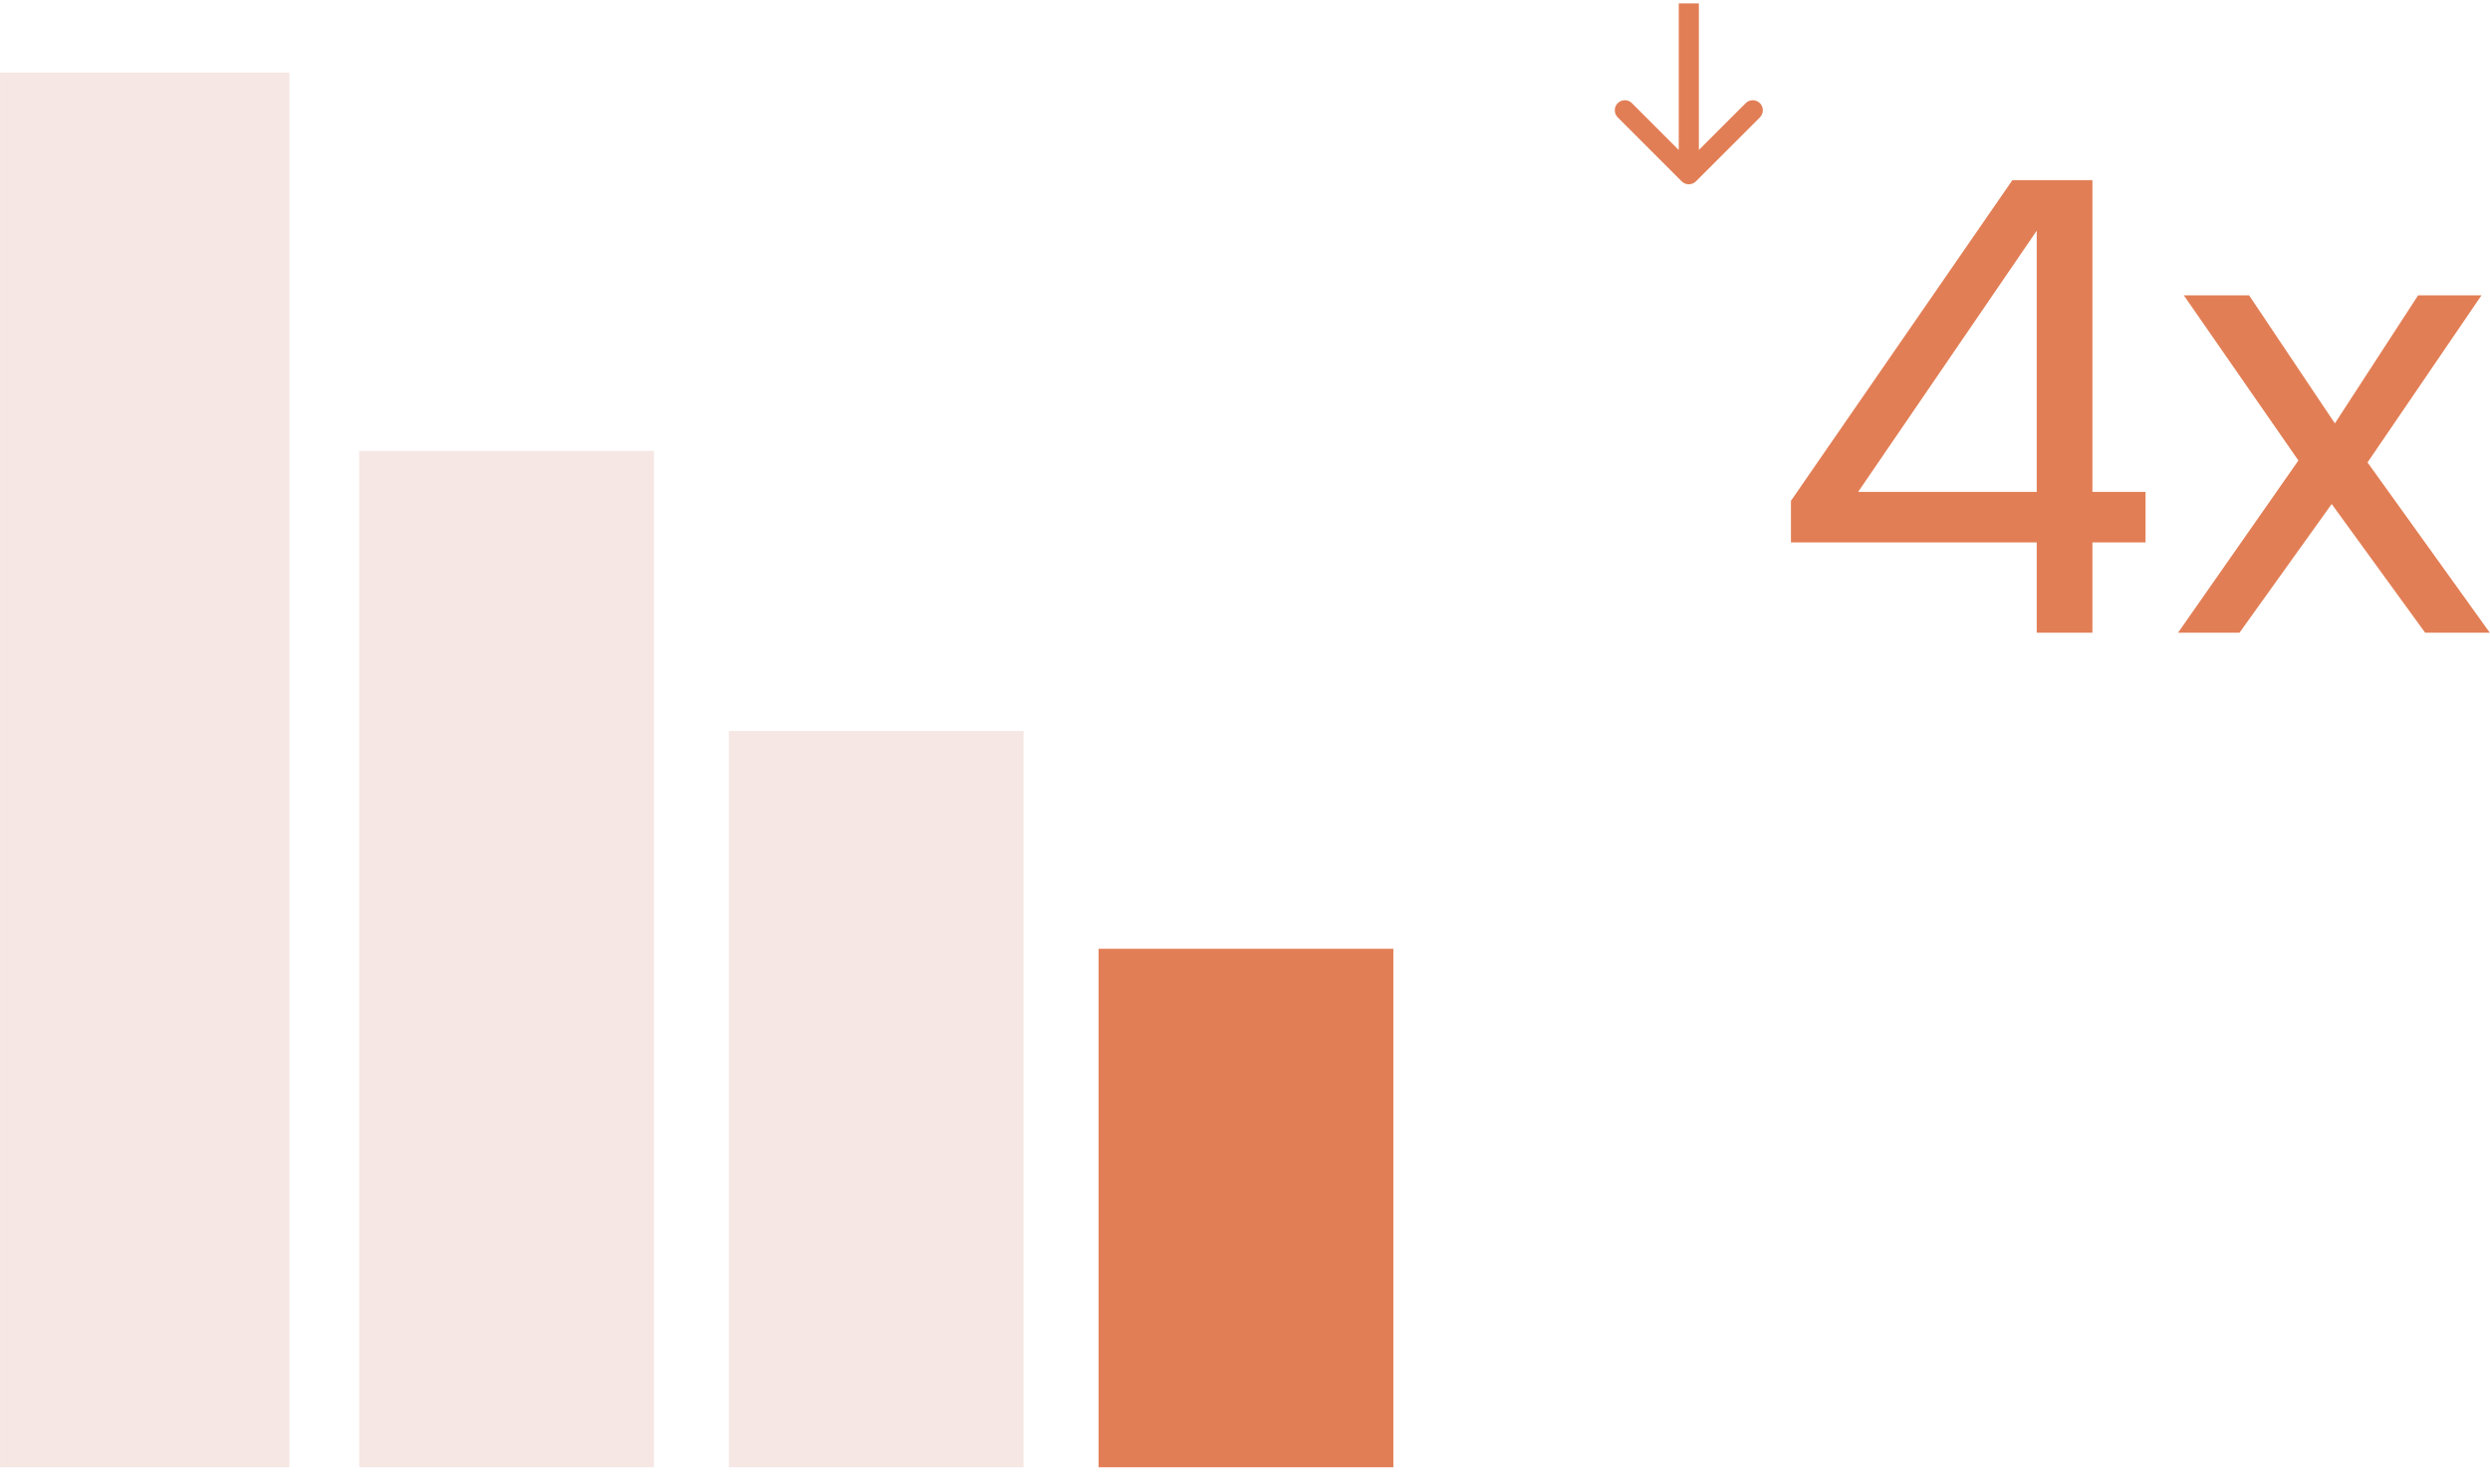
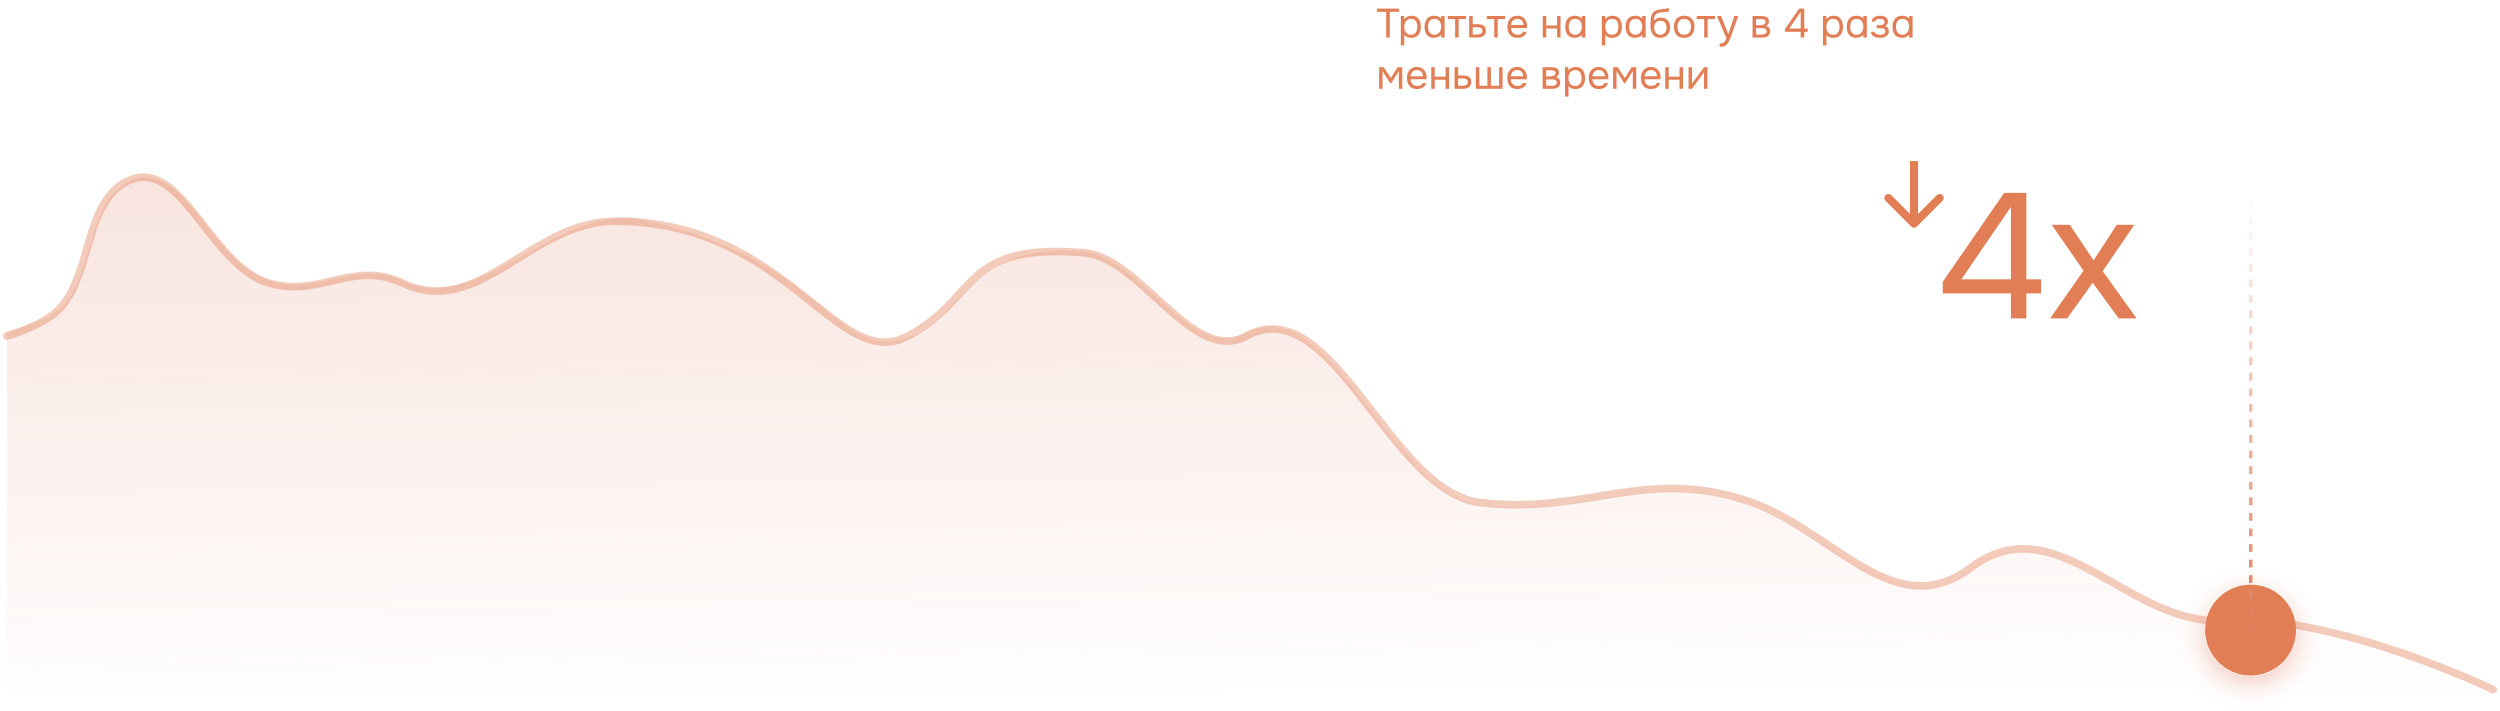
- <svg xmlns="http://www.w3.org/2000/svg" width="193" height="115" viewBox="0 0 193 115" fill="none">
-   <path d="M108 73.542H85.154V113.731H108V73.542Z" fill="#E27E55" />
-   <path d="M79.336 56.662H56.491V113.73H79.336V56.662Z" fill="#F6E7E4" />
-   <path d="M50.684 34.956H27.839V113.727H50.684V34.956Z" fill="#F6E7E4" />
-   <path d="M22.432 5.623H0.002V113.732H22.432V5.623Z" fill="#F6E7E4" />
-   <path d="M157.867 49.04V42.044H138.816V38.82L155.981 13.964H162.183V38.125H166.301V42.044H162.183V49.04H157.867ZM144.025 38.125H157.867V17.883L144.025 38.125ZM168.822 49.04L178.149 35.694L169.268 22.894H174.329L180.977 32.817L187.426 22.894H192.338L183.507 35.843L192.983 49.04H187.972L180.729 39.068L173.585 49.04H168.822Z" fill="#E27E55" />
-   <path d="M130.348 14.057C130.653 14.361 131.146 14.361 131.45 14.057L136.409 9.098C136.713 8.794 136.713 8.301 136.409 7.997C136.105 7.692 135.611 7.692 135.307 7.997L130.899 12.404L126.492 7.997C126.187 7.692 125.694 7.692 125.39 7.997C125.086 8.301 125.086 8.794 125.39 9.098L130.348 14.057ZM131.679 1.039L131.679 0.26L130.12 0.26L130.12 1.039L131.679 1.039ZM131.679 13.506L131.679 1.039L130.12 1.039L130.12 13.506L131.679 13.506Z" fill="#E27E55" />
+ <svg xmlns="http://www.w3.org/2000/svg" width="732" height="208" viewBox="0 0 732 208" fill="none">
+   <path d="M16.759 91.015C11.727 95.097 2 96.908 2 96.908L2 201.918L730 201.918C730 201.918 682.359 179.869 649.908 181.913C622.317 183.65 599.318 147.209 575.793 167.509C559.024 181.979 535.271 156.327 511.241 147.904C480.716 137.204 465.03 151.633 433.839 147.904C407.264 144.726 389.556 84.03 364.342 97.541C348.628 105.961 333.658 75.016 317.071 73.621C280.956 70.582 281.739 96.717 262.491 99.67C243.243 102.622 241.102 76.239 188.322 64.346C163.943 58.853 140.749 92.664 118.253 82.318C103.668 75.61 94.281 86.579 79.324 82.318C61.367 77.202 53.062 43.039 36.224 54.053C25.192 61.268 27.373 82.403 16.759 91.015Z" fill="url(#paint0_linear_5313_26213)" fill-opacity="0.2" />
+   <path d="M2 98.399C2 98.399 10.907 95.913 15.96 91.754C26.616 82.979 24.427 61.445 35.503 54.094C52.409 42.872 60.748 77.68 78.777 82.892C93.794 87.234 103.22 76.058 117.864 82.892C140.45 93.434 155.36 64.77 180.145 64.77C230.885 64.77 244.896 109.477 265.835 98.4C286.774 87.324 281.224 70.935 317.485 74.031C334.139 75.453 349.169 106.982 364.947 98.403C390.263 84.637 406.667 143.894 433.349 147.131C464.666 150.931 482.27 136.234 512.918 147.136C537.045 155.718 554.795 182.991 577.132 166.169C602.179 147.305 623.415 183.451 651.117 181.681C683.7 179.599 730 201.918 730 201.918" stroke="#E27E55" stroke-opacity="0.4" stroke-width="2.237" stroke-linecap="round" />
+   <g filter="url(#filter0_bd_5313_26213)">
+     <circle cx="658.973" cy="184.481" r="13.317" fill="#E27E55" />
+   </g>
+   <line x1="659.016" y1="58.984" x2="659.016" y2="184.027" stroke="url(#paint1_linear_5313_26213)" stroke-dasharray="2.28 2.28" />
+   <path d="M559.596 66.314C560.056 66.775 560.803 66.775 561.264 66.314L568.769 58.809C569.229 58.349 569.229 57.602 568.769 57.142C568.308 56.681 567.561 56.681 567.101 57.142L560.43 63.813L553.759 57.142C553.298 56.681 552.551 56.681 552.091 57.142C551.63 57.602 551.63 58.349 552.091 58.809L559.596 66.314ZM561.609 48.332L561.609 47.153L559.25 47.153L559.25 48.332L561.609 48.332ZM561.609 65.481L561.609 48.332L559.25 48.332L559.25 65.481L561.609 65.481Z" fill="#E27E55" />
+   <path d="M588.793 93.234V85.902H568.825V82.522L586.817 56.47H593.317V81.794H597.633V85.902H593.317V93.234H588.793ZM574.285 81.794H588.793V60.578L574.285 81.794ZM600.275 93.234L610.051 79.246L600.743 65.83H606.047L613.015 76.23L619.775 65.83H624.923L615.667 79.402L625.599 93.234H620.347L612.755 82.782L605.267 93.234H600.275Z" fill="#E27E55" />
+   <path d="M405.892 11V3.464H403.168V2.516H409.66V3.464H406.936V11H405.892ZM410.156 13.28V4.676H411.128L411.176 5.648C411.392 5.304 411.684 5.044 412.052 4.868C412.428 4.692 412.832 4.604 413.264 4.604C413.904 4.604 414.428 4.748 414.836 5.036C415.244 5.316 415.544 5.7 415.736 6.188C415.936 6.676 416.036 7.228 416.036 7.844C416.036 8.46 415.936 9.012 415.736 9.5C415.536 9.988 415.228 10.372 414.812 10.652C414.396 10.932 413.864 11.072 413.216 11.072C412.896 11.072 412.608 11.04 412.352 10.976C412.096 10.904 411.872 10.804 411.68 10.676C411.488 10.548 411.32 10.404 411.176 10.244V13.28H410.156ZM413.132 10.172C413.596 10.172 413.964 10.068 414.236 9.86C414.508 9.644 414.704 9.36 414.824 9.008C414.952 8.656 415.016 8.268 415.016 7.844C415.016 7.412 414.952 7.02 414.824 6.668C414.704 6.316 414.504 6.036 414.224 5.828C413.944 5.62 413.572 5.516 413.108 5.516C412.692 5.516 412.336 5.624 412.04 5.84C411.752 6.048 411.532 6.332 411.38 6.692C411.228 7.044 411.152 7.432 411.152 7.856C411.152 8.296 411.224 8.692 411.368 9.044C411.512 9.396 411.732 9.672 412.028 9.872C412.324 10.072 412.692 10.172 413.132 10.172ZM419.859 11.072C419.387 11.072 418.975 10.992 418.623 10.832C418.279 10.664 417.995 10.436 417.771 10.148C417.547 9.86 417.379 9.52 417.267 9.128C417.163 8.736 417.111 8.312 417.111 7.856C417.111 7.248 417.207 6.7 417.399 6.212C417.599 5.716 417.915 5.324 418.347 5.036C418.779 4.748 419.343 4.604 420.039 4.604C420.407 4.604 420.759 4.672 421.095 4.808C421.439 4.944 421.731 5.156 421.971 5.444V4.676H422.991V11H421.971V10.148C421.747 10.444 421.451 10.672 421.083 10.832C420.715 10.992 420.307 11.072 419.859 11.072ZM420.027 10.172C420.443 10.172 420.795 10.064 421.083 9.848C421.371 9.632 421.591 9.344 421.743 8.984C421.903 8.624 421.983 8.232 421.983 7.808C421.983 7.368 421.907 6.976 421.755 6.632C421.611 6.288 421.395 6.016 421.107 5.816C420.819 5.616 420.455 5.516 420.015 5.516C419.559 5.516 419.191 5.62 418.911 5.828C418.639 6.036 418.439 6.316 418.311 6.668C418.191 7.02 418.131 7.412 418.131 7.844C418.131 8.292 418.195 8.692 418.323 9.044C418.451 9.396 418.655 9.672 418.935 9.872C419.215 10.072 419.579 10.172 420.027 10.172ZM426.069 11V5.576H423.897V4.676H429.261V5.576H427.089V11H426.069ZM430.171 11V4.676H431.215V7.088H432.607C432.983 7.088 433.319 7.12 433.615 7.184C433.919 7.24 434.179 7.34 434.395 7.484C434.611 7.628 434.775 7.824 434.887 8.072C435.007 8.312 435.067 8.62 435.067 8.996C435.067 9.34 435.007 9.64 434.887 9.896C434.767 10.144 434.599 10.352 434.383 10.52C434.167 10.68 433.907 10.8 433.603 10.88C433.307 10.96 432.979 11 432.619 11H430.171ZM431.215 10.112H431.815C432.095 10.112 432.363 10.104 432.619 10.088C432.883 10.072 433.123 10.032 433.339 9.968C433.555 9.904 433.723 9.8 433.843 9.656C433.971 9.504 434.035 9.296 434.035 9.032C434.035 8.776 433.983 8.58 433.879 8.444C433.783 8.3 433.655 8.196 433.495 8.132C433.335 8.06 433.159 8.016 432.967 8C432.783 7.984 432.599 7.976 432.415 7.976H431.215V10.112ZM437.507 11V5.576H435.335V4.676H440.699V5.576H438.527V11H437.507ZM444.345 11.072C443.673 11.072 443.117 10.936 442.677 10.664C442.237 10.384 441.909 10 441.693 9.512C441.477 9.024 441.369 8.468 441.369 7.844C441.369 7.212 441.481 6.656 441.705 6.176C441.937 5.688 442.273 5.304 442.713 5.024C443.153 4.744 443.693 4.604 444.333 4.604C444.805 4.604 445.217 4.696 445.569 4.88C445.929 5.056 446.225 5.296 446.457 5.6C446.697 5.904 446.869 6.244 446.973 6.62C447.085 6.996 447.133 7.384 447.117 7.784C447.109 7.856 447.105 7.928 447.105 8C447.105 8.072 447.101 8.144 447.093 8.216H442.401C442.433 8.584 442.525 8.916 442.677 9.212C442.829 9.508 443.045 9.744 443.325 9.92C443.605 10.088 443.953 10.172 444.369 10.172C444.577 10.172 444.785 10.148 444.993 10.1C445.209 10.044 445.401 9.952 445.569 9.824C445.745 9.696 445.869 9.524 445.941 9.308H446.985C446.889 9.716 446.709 10.052 446.445 10.316C446.181 10.572 445.865 10.764 445.497 10.892C445.129 11.012 444.745 11.072 444.345 11.072ZM442.425 7.328H446.085C446.077 6.968 445.997 6.652 445.845 6.38C445.693 6.108 445.485 5.896 445.221 5.744C444.965 5.592 444.657 5.516 444.297 5.516C443.905 5.516 443.573 5.6 443.301 5.768C443.037 5.936 442.833 6.156 442.689 6.428C442.545 6.7 442.457 7 442.425 7.328ZM451.722 11V4.676H452.742V7.448H455.91V4.676H456.93V11H455.91V8.348H452.742V11H451.722ZM461.05 11.072C460.578 11.072 460.166 10.992 459.814 10.832C459.47 10.664 459.186 10.436 458.962 10.148C458.738 9.86 458.57 9.52 458.458 9.128C458.354 8.736 458.302 8.312 458.302 7.856C458.302 7.248 458.398 6.7 458.59 6.212C458.79 5.716 459.106 5.324 459.538 5.036C459.97 4.748 460.534 4.604 461.23 4.604C461.598 4.604 461.95 4.672 462.286 4.808C462.63 4.944 462.922 5.156 463.162 5.444V4.676H464.182V11H463.162V10.148C462.938 10.444 462.642 10.672 462.274 10.832C461.906 10.992 461.498 11.072 461.05 11.072ZM461.218 10.172C461.634 10.172 461.986 10.064 462.274 9.848C462.562 9.632 462.782 9.344 462.934 8.984C463.094 8.624 463.174 8.232 463.174 7.808C463.174 7.368 463.098 6.976 462.946 6.632C462.802 6.288 462.586 6.016 462.298 5.816C462.01 5.616 461.646 5.516 461.206 5.516C460.75 5.516 460.382 5.62 460.102 5.828C459.83 6.036 459.63 6.316 459.502 6.668C459.382 7.02 459.322 7.412 459.322 7.844C459.322 8.292 459.386 8.692 459.514 9.044C459.642 9.396 459.846 9.672 460.126 9.872C460.406 10.072 460.77 10.172 461.218 10.172ZM469.019 13.28V4.676H469.991L470.039 5.648C470.255 5.304 470.547 5.044 470.915 4.868C471.291 4.692 471.695 4.604 472.127 4.604C472.767 4.604 473.291 4.748 473.699 5.036C474.107 5.316 474.407 5.7 474.599 6.188C474.799 6.676 474.899 7.228 474.899 7.844C474.899 8.46 474.799 9.012 474.599 9.5C474.399 9.988 474.091 10.372 473.675 10.652C473.259 10.932 472.727 11.072 472.079 11.072C471.759 11.072 471.471 11.04 471.215 10.976C470.959 10.904 470.735 10.804 470.543 10.676C470.351 10.548 470.183 10.404 470.039 10.244V13.28H469.019ZM471.995 10.172C472.459 10.172 472.827 10.068 473.099 9.86C473.371 9.644 473.567 9.36 473.687 9.008C473.815 8.656 473.879 8.268 473.879 7.844C473.879 7.412 473.815 7.02 473.687 6.668C473.567 6.316 473.367 6.036 473.087 5.828C472.807 5.62 472.435 5.516 471.971 5.516C471.555 5.516 471.199 5.624 470.903 5.84C470.615 6.048 470.395 6.332 470.243 6.692C470.091 7.044 470.015 7.432 470.015 7.856C470.015 8.296 470.087 8.692 470.231 9.044C470.375 9.396 470.595 9.672 470.891 9.872C471.187 10.072 471.555 10.172 471.995 10.172ZM478.722 11.072C478.25 11.072 477.838 10.992 477.486 10.832C477.142 10.664 476.858 10.436 476.634 10.148C476.41 9.86 476.242 9.52 476.13 9.128C476.026 8.736 475.974 8.312 475.974 7.856C475.974 7.248 476.07 6.7 476.262 6.212C476.462 5.716 476.778 5.324 477.21 5.036C477.642 4.748 478.206 4.604 478.902 4.604C479.27 4.604 479.622 4.672 479.958 4.808C480.302 4.944 480.594 5.156 480.834 5.444V4.676H481.854V11H480.834V10.148C480.61 10.444 480.314 10.672 479.946 10.832C479.578 10.992 479.17 11.072 478.722 11.072ZM478.89 10.172C479.306 10.172 479.658 10.064 479.946 9.848C480.234 9.632 480.454 9.344 480.606 8.984C480.766 8.624 480.846 8.232 480.846 7.808C480.846 7.368 480.77 6.976 480.618 6.632C480.474 6.288 480.258 6.016 479.97 5.816C479.682 5.616 479.318 5.516 478.878 5.516C478.422 5.516 478.054 5.62 477.774 5.828C477.502 6.036 477.302 6.316 477.174 6.668C477.054 7.02 476.994 7.412 476.994 7.844C476.994 8.292 477.058 8.692 477.186 9.044C477.314 9.396 477.518 9.672 477.798 9.872C478.078 10.072 478.442 10.172 478.89 10.172ZM486.12 11.072C485.72 11.072 485.364 11.016 485.052 10.904C484.74 10.784 484.472 10.62 484.248 10.412C484.024 10.196 483.84 9.944 483.696 9.656C483.552 9.36 483.444 9.04 483.372 8.696C483.3 8.352 483.264 7.988 483.264 7.604C483.264 6.988 483.276 6.416 483.3 5.888C483.332 5.352 483.42 4.876 483.564 4.46C483.708 4.036 483.952 3.684 484.296 3.404C484.64 3.124 485.124 2.928 485.748 2.816C486.068 2.76 486.384 2.712 486.696 2.672C487.008 2.632 487.324 2.592 487.644 2.552C487.748 2.536 487.856 2.52 487.968 2.504C488.08 2.488 488.196 2.468 488.316 2.444C488.444 2.42 488.564 2.4 488.676 2.384V3.32C488.588 3.352 488.492 3.38 488.388 3.404C488.292 3.42 488.188 3.436 488.076 3.452C487.972 3.468 487.864 3.48 487.752 3.488C487.648 3.496 487.544 3.508 487.44 3.524C487.336 3.532 487.236 3.544 487.14 3.56C486.86 3.592 486.564 3.624 486.252 3.656C485.94 3.68 485.644 3.744 485.364 3.848C485.092 3.944 484.86 4.132 484.668 4.412C484.572 4.556 484.488 4.728 484.416 4.928C484.352 5.128 484.304 5.332 484.272 5.54C484.248 5.74 484.232 5.932 484.224 6.116C484.384 5.892 484.58 5.712 484.812 5.576C485.044 5.432 485.292 5.328 485.556 5.264C485.82 5.192 486.072 5.156 486.312 5.156C486.888 5.156 487.376 5.276 487.776 5.516C488.176 5.748 488.48 6.08 488.688 6.512C488.896 6.944 489 7.448 489 8.024C489 8.6 488.888 9.12 488.664 9.584C488.44 10.04 488.112 10.404 487.68 10.676C487.256 10.94 486.736 11.072 486.12 11.072ZM486.144 10.172C486.544 10.172 486.88 10.076 487.152 9.884C487.424 9.692 487.628 9.436 487.764 9.116C487.908 8.796 487.98 8.444 487.98 8.06C487.98 7.684 487.908 7.348 487.764 7.052C487.628 6.748 487.424 6.508 487.152 6.332C486.888 6.156 486.56 6.068 486.168 6.068C485.784 6.068 485.452 6.16 485.172 6.344C484.9 6.528 484.688 6.776 484.536 7.088C484.392 7.392 484.32 7.724 484.32 8.084C484.32 8.452 484.388 8.796 484.524 9.116C484.66 9.436 484.86 9.692 485.124 9.884C485.396 10.076 485.736 10.172 486.144 10.172ZM493.13 11.072C492.466 11.072 491.91 10.936 491.462 10.664C491.014 10.384 490.678 10 490.454 9.512C490.238 9.024 490.13 8.468 490.13 7.844C490.13 7.212 490.238 6.656 490.454 6.176C490.678 5.688 491.014 5.304 491.462 5.024C491.91 4.744 492.474 4.604 493.154 4.604C493.818 4.604 494.37 4.744 494.81 5.024C495.258 5.304 495.59 5.688 495.806 6.176C496.03 6.656 496.142 7.212 496.142 7.844C496.142 8.468 496.03 9.024 495.806 9.512C495.582 10 495.246 10.384 494.798 10.664C494.358 10.936 493.802 11.072 493.13 11.072ZM493.13 10.172C493.594 10.172 493.97 10.068 494.258 9.86C494.554 9.652 494.77 9.372 494.906 9.02C495.05 8.668 495.122 8.276 495.122 7.844C495.122 7.412 495.05 7.02 494.906 6.668C494.77 6.316 494.554 6.036 494.258 5.828C493.97 5.62 493.594 5.516 493.13 5.516C492.674 5.516 492.298 5.62 492.002 5.828C491.714 6.036 491.498 6.316 491.354 6.668C491.218 7.02 491.15 7.412 491.15 7.844C491.15 8.276 491.218 8.668 491.354 9.02C491.498 9.372 491.714 9.652 492.002 9.86C492.298 10.068 492.674 10.172 493.13 10.172ZM498.983 11V5.576H496.811V4.676H502.175V5.576H500.003V11H498.983ZM503.524 13.712V12.74C503.916 12.74 504.228 12.684 504.46 12.572C504.692 12.468 504.884 12.3 505.036 12.068C505.196 11.844 505.348 11.556 505.492 11.204L502.72 4.676H503.92L506.056 10.004L507.808 4.676H508.96L507.184 9.656C507.096 9.912 506.996 10.2 506.884 10.52C506.772 10.84 506.648 11.164 506.512 11.492C506.376 11.828 506.224 12.136 506.056 12.416C505.896 12.704 505.716 12.936 505.516 13.112C505.348 13.264 505.184 13.384 505.024 13.472C504.864 13.56 504.668 13.62 504.436 13.652C504.212 13.692 503.908 13.712 503.524 13.712ZM513.14 11V4.676H515.588C515.868 4.676 516.144 4.696 516.416 4.736C516.696 4.768 516.948 4.84 517.172 4.952C517.404 5.056 517.588 5.212 517.724 5.42C517.868 5.628 517.94 5.904 517.94 6.248C517.94 6.456 517.908 6.648 517.844 6.824C517.78 6.992 517.684 7.14 517.556 7.268C517.436 7.396 517.28 7.508 517.088 7.604C517.52 7.7 517.832 7.888 518.024 8.168C518.216 8.448 518.312 8.768 518.312 9.128C518.312 9.448 518.252 9.728 518.132 9.968C518.02 10.2 517.86 10.392 517.652 10.544C517.452 10.696 517.216 10.812 516.944 10.892C516.68 10.964 516.396 11 516.092 11H513.14ZM514.184 10.112H515.852C516.1 10.112 516.332 10.088 516.548 10.04C516.764 9.992 516.94 9.904 517.076 9.776C517.212 9.64 517.28 9.448 517.28 9.2C517.28 8.944 517.22 8.752 517.1 8.624C516.988 8.488 516.84 8.396 516.656 8.348C516.48 8.292 516.288 8.26 516.08 8.252C515.872 8.244 515.676 8.24 515.492 8.24H514.184V10.112ZM514.184 7.376H515.06C515.22 7.376 515.404 7.368 515.612 7.352C515.828 7.336 516.036 7.3 516.236 7.244C516.444 7.18 516.612 7.084 516.74 6.956C516.876 6.828 516.944 6.652 516.944 6.428C516.944 6.132 516.86 5.928 516.692 5.816C516.532 5.696 516.34 5.628 516.116 5.612C515.892 5.588 515.684 5.576 515.492 5.576H514.184V7.376ZM527.245 11V9.308H522.637V8.528L526.789 2.516H528.289V8.36H529.285V9.308H528.289V11H527.245ZM523.897 8.36H527.245V3.464L523.897 8.36ZM533.765 13.28V4.676H534.737L534.785 5.648C535.001 5.304 535.293 5.044 535.661 4.868C536.037 4.692 536.441 4.604 536.873 4.604C537.513 4.604 538.037 4.748 538.445 5.036C538.853 5.316 539.153 5.7 539.345 6.188C539.545 6.676 539.645 7.228 539.645 7.844C539.645 8.46 539.545 9.012 539.345 9.5C539.145 9.988 538.837 10.372 538.421 10.652C538.005 10.932 537.473 11.072 536.825 11.072C536.505 11.072 536.217 11.04 535.961 10.976C535.705 10.904 535.481 10.804 535.289 10.676C535.097 10.548 534.929 10.404 534.785 10.244V13.28H533.765ZM536.741 10.172C537.205 10.172 537.573 10.068 537.845 9.86C538.117 9.644 538.313 9.36 538.433 9.008C538.561 8.656 538.625 8.268 538.625 7.844C538.625 7.412 538.561 7.02 538.433 6.668C538.313 6.316 538.113 6.036 537.833 5.828C537.553 5.62 537.181 5.516 536.717 5.516C536.301 5.516 535.945 5.624 535.649 5.84C535.361 6.048 535.141 6.332 534.989 6.692C534.837 7.044 534.761 7.432 534.761 7.856C534.761 8.296 534.833 8.692 534.977 9.044C535.121 9.396 535.341 9.672 535.637 9.872C535.933 10.072 536.301 10.172 536.741 10.172ZM543.468 11.072C542.996 11.072 542.584 10.992 542.232 10.832C541.888 10.664 541.604 10.436 541.38 10.148C541.156 9.86 540.988 9.52 540.876 9.128C540.772 8.736 540.72 8.312 540.72 7.856C540.72 7.248 540.816 6.7 541.008 6.212C541.208 5.716 541.524 5.324 541.956 5.036C542.388 4.748 542.952 4.604 543.648 4.604C544.016 4.604 544.368 4.672 544.704 4.808C545.048 4.944 545.34 5.156 545.58 5.444V4.676H546.6V11H545.58V10.148C545.356 10.444 545.06 10.672 544.692 10.832C544.324 10.992 543.916 11.072 543.468 11.072ZM543.636 10.172C544.052 10.172 544.404 10.064 544.692 9.848C544.98 9.632 545.2 9.344 545.352 8.984C545.512 8.624 545.592 8.232 545.592 7.808C545.592 7.368 545.516 6.976 545.364 6.632C545.22 6.288 545.004 6.016 544.716 5.816C544.428 5.616 544.064 5.516 543.624 5.516C543.168 5.516 542.8 5.62 542.52 5.828C542.248 6.036 542.048 6.316 541.92 6.668C541.8 7.02 541.74 7.412 541.74 7.844C541.74 8.292 541.804 8.692 541.932 9.044C542.06 9.396 542.264 9.672 542.544 9.872C542.824 10.072 543.188 10.172 543.636 10.172ZM550.494 11.072C550.19 11.072 549.886 11.044 549.582 10.988C549.278 10.932 548.994 10.84 548.73 10.712C548.474 10.576 548.266 10.396 548.106 10.172C547.946 9.94 547.858 9.652 547.842 9.308H548.838C548.878 9.524 548.994 9.696 549.186 9.824C549.378 9.952 549.594 10.044 549.834 10.1C550.082 10.148 550.302 10.172 550.494 10.172C550.718 10.172 550.946 10.148 551.178 10.1C551.418 10.052 551.618 9.956 551.778 9.812C551.946 9.668 552.03 9.456 552.03 9.176C552.03 8.904 551.962 8.704 551.826 8.576C551.698 8.448 551.526 8.364 551.31 8.324C551.102 8.284 550.874 8.264 550.626 8.264H549.498V7.364H550.422C550.574 7.364 550.73 7.352 550.89 7.328C551.05 7.296 551.198 7.248 551.334 7.184C551.47 7.112 551.578 7.012 551.658 6.884C551.746 6.756 551.79 6.592 551.79 6.392C551.79 6.168 551.726 5.992 551.598 5.864C551.47 5.736 551.306 5.648 551.106 5.6C550.906 5.544 550.702 5.516 550.494 5.516C550.302 5.516 550.098 5.536 549.882 5.576C549.674 5.616 549.494 5.696 549.342 5.816C549.19 5.928 549.098 6.096 549.066 6.32H548.058C548.074 5.888 548.206 5.548 548.454 5.3C548.702 5.052 549.01 4.876 549.378 4.772C549.746 4.66 550.114 4.604 550.482 4.604C550.762 4.604 551.038 4.632 551.31 4.688C551.582 4.744 551.83 4.84 552.054 4.976C552.278 5.104 552.454 5.276 552.582 5.492C552.718 5.708 552.786 5.976 552.786 6.296C552.786 6.584 552.718 6.84 552.582 7.064C552.446 7.288 552.238 7.468 551.958 7.604C552.366 7.732 552.65 7.932 552.81 8.204C552.97 8.476 553.05 8.8 553.05 9.176C553.05 9.512 552.978 9.8 552.834 10.04C552.69 10.272 552.494 10.468 552.246 10.628C552.006 10.78 551.734 10.892 551.43 10.964C551.126 11.036 550.814 11.072 550.494 11.072ZM556.875 11.072C556.403 11.072 555.991 10.992 555.639 10.832C555.295 10.664 555.011 10.436 554.787 10.148C554.563 9.86 554.395 9.52 554.283 9.128C554.179 8.736 554.127 8.312 554.127 7.856C554.127 7.248 554.223 6.7 554.415 6.212C554.615 5.716 554.931 5.324 555.363 5.036C555.795 4.748 556.359 4.604 557.055 4.604C557.423 4.604 557.775 4.672 558.111 4.808C558.455 4.944 558.747 5.156 558.987 5.444V4.676H560.007V11H558.987V10.148C558.763 10.444 558.467 10.672 558.099 10.832C557.731 10.992 557.323 11.072 556.875 11.072ZM557.043 10.172C557.459 10.172 557.811 10.064 558.099 9.848C558.387 9.632 558.607 9.344 558.759 8.984C558.919 8.624 558.999 8.232 558.999 7.808C558.999 7.368 558.923 6.976 558.771 6.632C558.627 6.288 558.411 6.016 558.123 5.816C557.835 5.616 557.471 5.516 557.031 5.516C556.575 5.516 556.207 5.62 555.927 5.828C555.655 6.036 555.455 6.316 555.326 6.668C555.206 7.02 555.146 7.412 555.146 7.844C555.146 8.292 555.211 8.692 555.339 9.044C555.467 9.396 555.671 9.672 555.951 9.872C556.231 10.072 556.595 10.172 557.043 10.172ZM403.804 26V19.676H405.172L407.224 22.844L409.24 19.676H410.584V26H409.576V20.804L407.344 24.38H407.056L404.812 20.804V26H403.804ZM414.931 26.072C414.259 26.072 413.703 25.936 413.263 25.664C412.823 25.384 412.495 25 412.279 24.512C412.063 24.024 411.955 23.468 411.955 22.844C411.955 22.212 412.067 21.656 412.291 21.176C412.523 20.688 412.859 20.304 413.299 20.024C413.739 19.744 414.279 19.604 414.919 19.604C415.391 19.604 415.803 19.696 416.155 19.88C416.515 20.056 416.811 20.296 417.043 20.6C417.283 20.904 417.455 21.244 417.559 21.62C417.671 21.996 417.719 22.384 417.703 22.784C417.695 22.856 417.691 22.928 417.691 23C417.691 23.072 417.687 23.144 417.679 23.216H412.987C413.019 23.584 413.111 23.916 413.263 24.212C413.415 24.508 413.631 24.744 413.911 24.92C414.191 25.088 414.539 25.172 414.955 25.172C415.163 25.172 415.371 25.148 415.579 25.1C415.795 25.044 415.987 24.952 416.155 24.824C416.331 24.696 416.455 24.524 416.527 24.308H417.571C417.475 24.716 417.295 25.052 417.031 25.316C416.767 25.572 416.451 25.764 416.083 25.892C415.715 26.012 415.331 26.072 414.931 26.072ZM413.011 22.328H416.671C416.663 21.968 416.583 21.652 416.431 21.38C416.279 21.108 416.071 20.896 415.807 20.744C415.551 20.592 415.243 20.516 414.883 20.516C414.491 20.516 414.159 20.6 413.887 20.768C413.623 20.936 413.419 21.156 413.275 21.428C413.131 21.7 413.043 22 413.011 22.328ZM419.074 26V19.676H420.094V22.448H423.262V19.676H424.282V26H423.262V23.348H420.094V26H419.074ZM425.894 26V19.676H426.938V22.088H428.33C428.706 22.088 429.042 22.12 429.338 22.184C429.642 22.24 429.902 22.34 430.118 22.484C430.334 22.628 430.498 22.824 430.61 23.072C430.73 23.312 430.79 23.62 430.79 23.996C430.79 24.34 430.73 24.64 430.61 24.896C430.49 25.144 430.322 25.352 430.106 25.52C429.89 25.68 429.63 25.8 429.326 25.88C429.03 25.96 428.702 26 428.342 26H425.894ZM426.938 25.112H427.538C427.818 25.112 428.086 25.104 428.342 25.088C428.606 25.072 428.846 25.032 429.062 24.968C429.278 24.904 429.446 24.8 429.566 24.656C429.694 24.504 429.758 24.296 429.758 24.032C429.758 23.776 429.706 23.58 429.602 23.444C429.506 23.3 429.378 23.196 429.218 23.132C429.058 23.06 428.882 23.016 428.69 23C428.506 22.984 428.322 22.976 428.138 22.976H426.938V25.112ZM432.117 26V19.676H433.137V25.112H435.513V19.676H436.533V25.112H438.933V19.676H439.953V26H432.117ZM444.298 26.072C443.626 26.072 443.07 25.936 442.63 25.664C442.19 25.384 441.862 25 441.646 24.512C441.43 24.024 441.322 23.468 441.322 22.844C441.322 22.212 441.434 21.656 441.658 21.176C441.89 20.688 442.226 20.304 442.666 20.024C443.106 19.744 443.646 19.604 444.286 19.604C444.758 19.604 445.17 19.696 445.522 19.88C445.882 20.056 446.178 20.296 446.41 20.6C446.65 20.904 446.822 21.244 446.926 21.62C447.038 21.996 447.086 22.384 447.07 22.784C447.062 22.856 447.058 22.928 447.058 23C447.058 23.072 447.054 23.144 447.046 23.216H442.354C442.386 23.584 442.478 23.916 442.63 24.212C442.782 24.508 442.998 24.744 443.278 24.92C443.558 25.088 443.906 25.172 444.322 25.172C444.53 25.172 444.738 25.148 444.946 25.1C445.162 25.044 445.354 24.952 445.522 24.824C445.698 24.696 445.822 24.524 445.894 24.308H446.938C446.842 24.716 446.662 25.052 446.398 25.316C446.134 25.572 445.818 25.764 445.45 25.892C445.082 26.012 444.698 26.072 444.298 26.072ZM442.378 22.328H446.038C446.03 21.968 445.95 21.652 445.798 21.38C445.646 21.108 445.438 20.896 445.174 20.744C444.918 20.592 444.61 20.516 444.25 20.516C443.858 20.516 443.526 20.6 443.254 20.768C442.99 20.936 442.786 21.156 442.642 21.428C442.498 21.7 442.41 22 442.378 22.328ZM451.675 26V19.676H454.123C454.403 19.676 454.679 19.696 454.951 19.736C455.231 19.768 455.483 19.84 455.707 19.952C455.939 20.056 456.123 20.212 456.259 20.42C456.403 20.628 456.475 20.904 456.475 21.248C456.475 21.456 456.443 21.648 456.379 21.824C456.315 21.992 456.219 22.14 456.091 22.268C455.971 22.396 455.815 22.508 455.623 22.604C456.055 22.7 456.367 22.888 456.559 23.168C456.751 23.448 456.847 23.768 456.847 24.128C456.847 24.448 456.787 24.728 456.667 24.968C456.555 25.2 456.395 25.392 456.187 25.544C455.987 25.696 455.751 25.812 455.479 25.892C455.215 25.964 454.931 26 454.627 26H451.675ZM452.719 25.112H454.387C454.635 25.112 454.867 25.088 455.083 25.04C455.299 24.992 455.475 24.904 455.611 24.776C455.747 24.64 455.815 24.448 455.815 24.2C455.815 23.944 455.755 23.752 455.635 23.624C455.523 23.488 455.375 23.396 455.191 23.348C455.015 23.292 454.823 23.26 454.615 23.252C454.407 23.244 454.211 23.24 454.027 23.24H452.719V25.112ZM452.719 22.376H453.595C453.755 22.376 453.939 22.368 454.147 22.352C454.363 22.336 454.571 22.3 454.771 22.244C454.979 22.18 455.147 22.084 455.275 21.956C455.411 21.828 455.479 21.652 455.479 21.428C455.479 21.132 455.395 20.928 455.227 20.816C455.067 20.696 454.875 20.628 454.651 20.612C454.427 20.588 454.219 20.576 454.027 20.576H452.719V22.376ZM458.238 28.28V19.676H459.21L459.258 20.648C459.474 20.304 459.766 20.044 460.134 19.868C460.51 19.692 460.914 19.604 461.346 19.604C461.986 19.604 462.51 19.748 462.918 20.036C463.326 20.316 463.626 20.7 463.818 21.188C464.018 21.676 464.118 22.228 464.118 22.844C464.118 23.46 464.018 24.012 463.818 24.5C463.618 24.988 463.31 25.372 462.894 25.652C462.478 25.932 461.946 26.072 461.298 26.072C460.978 26.072 460.69 26.04 460.434 25.976C460.178 25.904 459.954 25.804 459.762 25.676C459.57 25.548 459.402 25.404 459.258 25.244V28.28H458.238ZM461.214 25.172C461.678 25.172 462.046 25.068 462.318 24.86C462.59 24.644 462.786 24.36 462.906 24.008C463.034 23.656 463.098 23.268 463.098 22.844C463.098 22.412 463.034 22.02 462.906 21.668C462.786 21.316 462.586 21.036 462.306 20.828C462.026 20.62 461.654 20.516 461.19 20.516C460.774 20.516 460.418 20.624 460.122 20.84C459.834 21.048 459.614 21.332 459.462 21.692C459.31 22.044 459.234 22.432 459.234 22.856C459.234 23.296 459.306 23.692 459.45 24.044C459.594 24.396 459.814 24.672 460.11 24.872C460.406 25.072 460.774 25.172 461.214 25.172ZM468.169 26.072C467.497 26.072 466.941 25.936 466.501 25.664C466.061 25.384 465.733 25 465.517 24.512C465.301 24.024 465.193 23.468 465.193 22.844C465.193 22.212 465.305 21.656 465.529 21.176C465.761 20.688 466.097 20.304 466.537 20.024C466.977 19.744 467.517 19.604 468.157 19.604C468.629 19.604 469.041 19.696 469.393 19.88C469.753 20.056 470.049 20.296 470.281 20.6C470.521 20.904 470.693 21.244 470.797 21.62C470.909 21.996 470.957 22.384 470.941 22.784C470.933 22.856 470.929 22.928 470.929 23C470.929 23.072 470.925 23.144 470.917 23.216H466.225C466.257 23.584 466.349 23.916 466.501 24.212C466.653 24.508 466.869 24.744 467.149 24.92C467.429 25.088 467.777 25.172 468.193 25.172C468.401 25.172 468.609 25.148 468.817 25.1C469.033 25.044 469.225 24.952 469.393 24.824C469.569 24.696 469.693 24.524 469.765 24.308H470.809C470.713 24.716 470.533 25.052 470.269 25.316C470.005 25.572 469.689 25.764 469.321 25.892C468.953 26.012 468.569 26.072 468.169 26.072ZM466.249 22.328H469.909C469.901 21.968 469.821 21.652 469.669 21.38C469.517 21.108 469.309 20.896 469.045 20.744C468.789 20.592 468.481 20.516 468.121 20.516C467.729 20.516 467.397 20.6 467.125 20.768C466.861 20.936 466.657 21.156 466.513 21.428C466.369 21.7 466.281 22 466.249 22.328ZM472.312 26V19.676H473.68L475.732 22.844L477.748 19.676H479.092V26H478.084V20.804L475.852 24.38H475.564L473.32 20.804V26H472.312ZM483.438 26.072C482.766 26.072 482.21 25.936 481.77 25.664C481.33 25.384 481.002 25 480.786 24.512C480.57 24.024 480.462 23.468 480.462 22.844C480.462 22.212 480.574 21.656 480.798 21.176C481.03 20.688 481.366 20.304 481.806 20.024C482.246 19.744 482.786 19.604 483.426 19.604C483.898 19.604 484.31 19.696 484.662 19.88C485.022 20.056 485.318 20.296 485.55 20.6C485.79 20.904 485.962 21.244 486.066 21.62C486.178 21.996 486.226 22.384 486.21 22.784C486.202 22.856 486.198 22.928 486.198 23C486.198 23.072 486.194 23.144 486.186 23.216H481.494C481.526 23.584 481.618 23.916 481.77 24.212C481.922 24.508 482.138 24.744 482.418 24.92C482.698 25.088 483.046 25.172 483.462 25.172C483.67 25.172 483.878 25.148 484.086 25.1C484.302 25.044 484.494 24.952 484.662 24.824C484.838 24.696 484.962 24.524 485.034 24.308H486.078C485.982 24.716 485.802 25.052 485.538 25.316C485.274 25.572 484.958 25.764 484.59 25.892C484.222 26.012 483.838 26.072 483.438 26.072ZM481.518 22.328H485.178C485.17 21.968 485.09 21.652 484.938 21.38C484.786 21.108 484.578 20.896 484.314 20.744C484.058 20.592 483.75 20.516 483.39 20.516C482.998 20.516 482.666 20.6 482.394 20.768C482.13 20.936 481.926 21.156 481.782 21.428C481.638 21.7 481.55 22 481.518 22.328ZM487.581 26V19.676H488.601V22.448H491.769V19.676H492.789V26H491.769V23.348H488.601V26H487.581ZM494.402 26V19.676H495.422V24.524C495.478 24.412 495.554 24.292 495.65 24.164C495.746 24.028 495.822 23.924 495.878 23.852L498.938 19.676H499.946V26H498.926V21.152C498.862 21.272 498.79 21.384 498.71 21.488C498.638 21.592 498.57 21.688 498.506 21.776L495.398 26H494.402Z" fill="#E27E55" />
+   <defs>
+     <filter id="filter0_bd_5313_26213" x="600.088" y="125.596" width="117.771" height="117.771" filterUnits="userSpaceOnUse" color-interpolation-filters="sRGB">
+       <feFlood flood-opacity="0" result="BackgroundImageFix" />
+       <feGaussianBlur in="BackgroundImageFix" stdDeviation="22.784" />
+       <feComposite in2="SourceAlpha" operator="in" result="effect1_backgroundBlur_5313_26213" />
+       <feColorMatrix in="SourceAlpha" type="matrix" values="0 0 0 0 0 0 0 0 0 0 0 0 0 0 0 0 0 0 127 0" result="hardAlpha" />
+       <feOffset dy="2.278" />
+       <feGaussianBlur stdDeviation="3.813" />
+       <feComposite in2="hardAlpha" operator="out" />
+       <feColorMatrix type="matrix" values="0 0 0 0 0.871 0 0 0 0 0.49 0 0 0 0 0.369 0 0 0 0.4 0" />
+       <feBlend mode="normal" in2="effect1_backgroundBlur_5313_26213" result="effect2_dropShadow_5313_26213" />
+       <feBlend mode="normal" in="SourceGraphic" in2="effect2_dropShadow_5313_26213" result="shape" />
+     </filter>
+     <linearGradient id="paint0_linear_5313_26213" x1="366.428" y1="51.879" x2="368.832" y2="209.155" gradientUnits="userSpaceOnUse">
+       <stop stop-color="#DE7D5E" />
+       <stop offset="1" stop-color="#DE7D5E" stop-opacity="0" />
+     </linearGradient>
+     <linearGradient id="paint1_linear_5313_26213" x1="658.016" y1="184.027" x2="658.016" y2="58.984" gradientUnits="userSpaceOnUse">
+       <stop stop-color="#DE7D5E" />
+       <stop offset="1" stop-color="#FAFCFF" />
+     </linearGradient>
+   </defs>
</svg>
